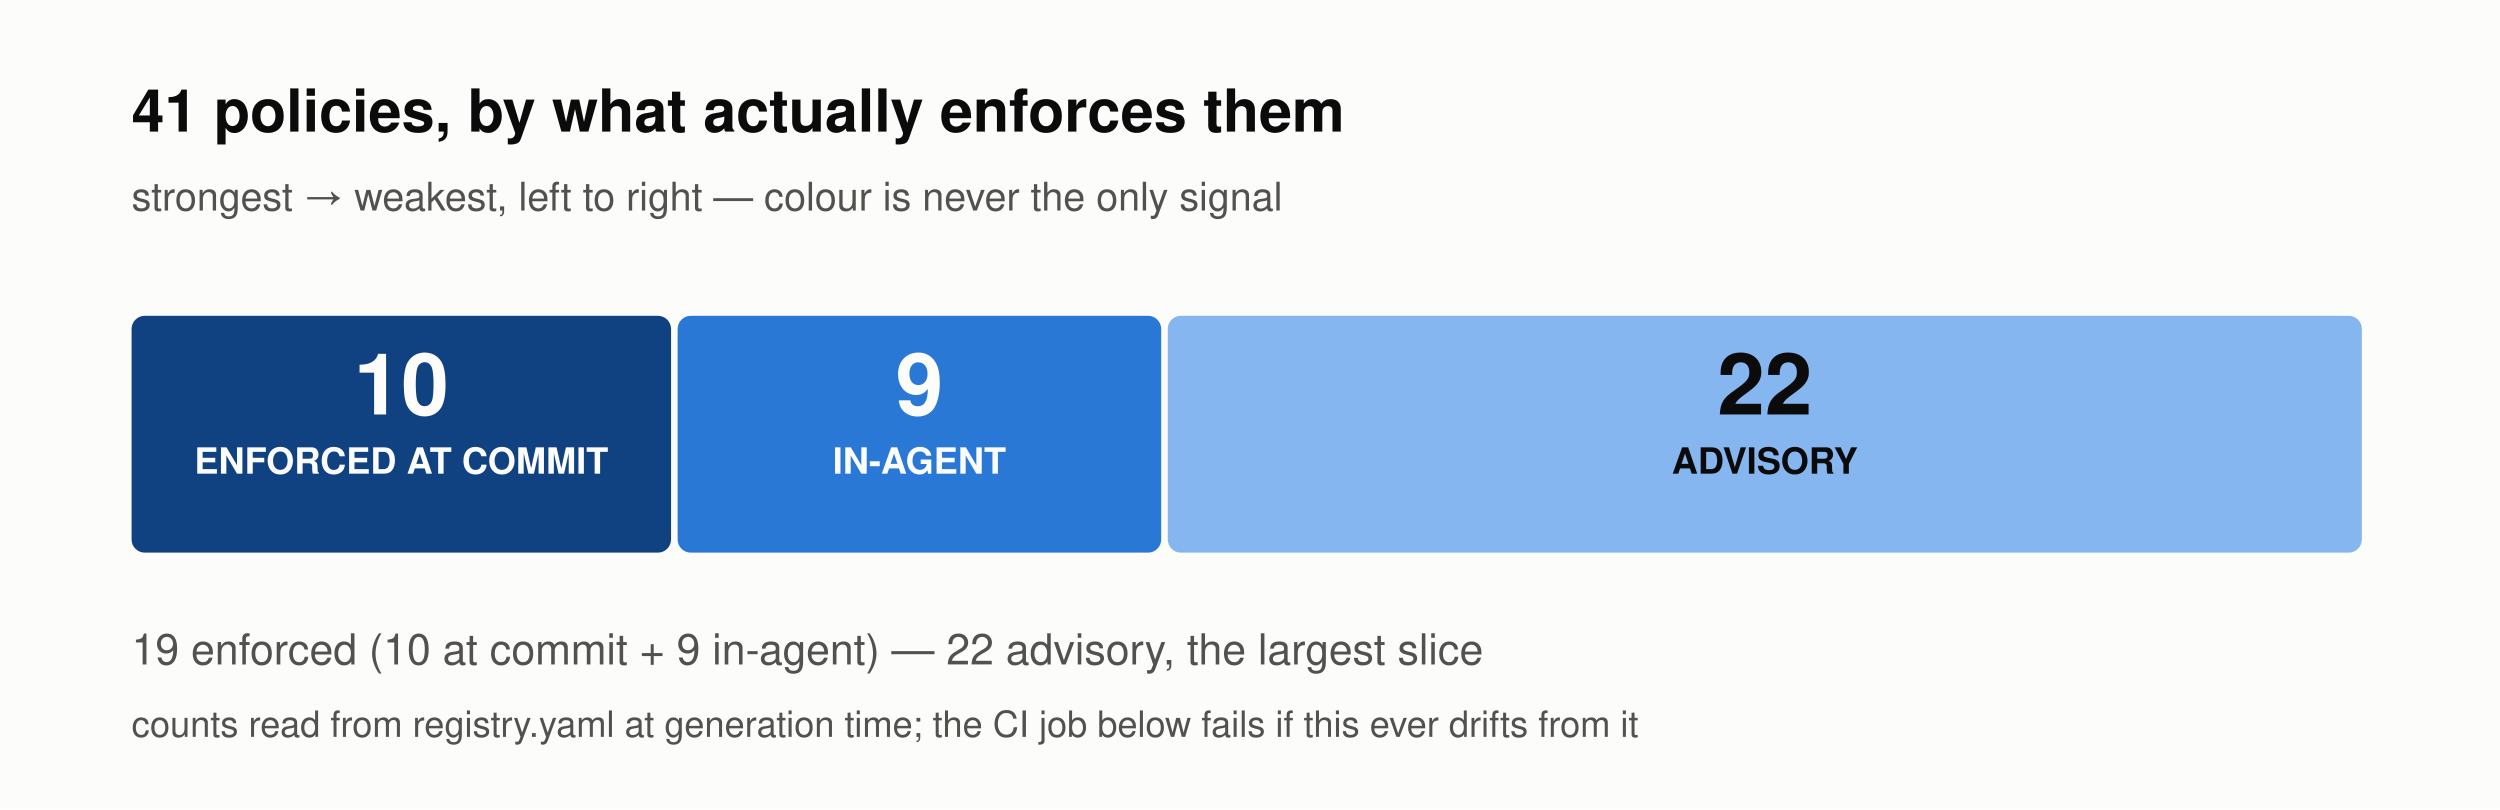
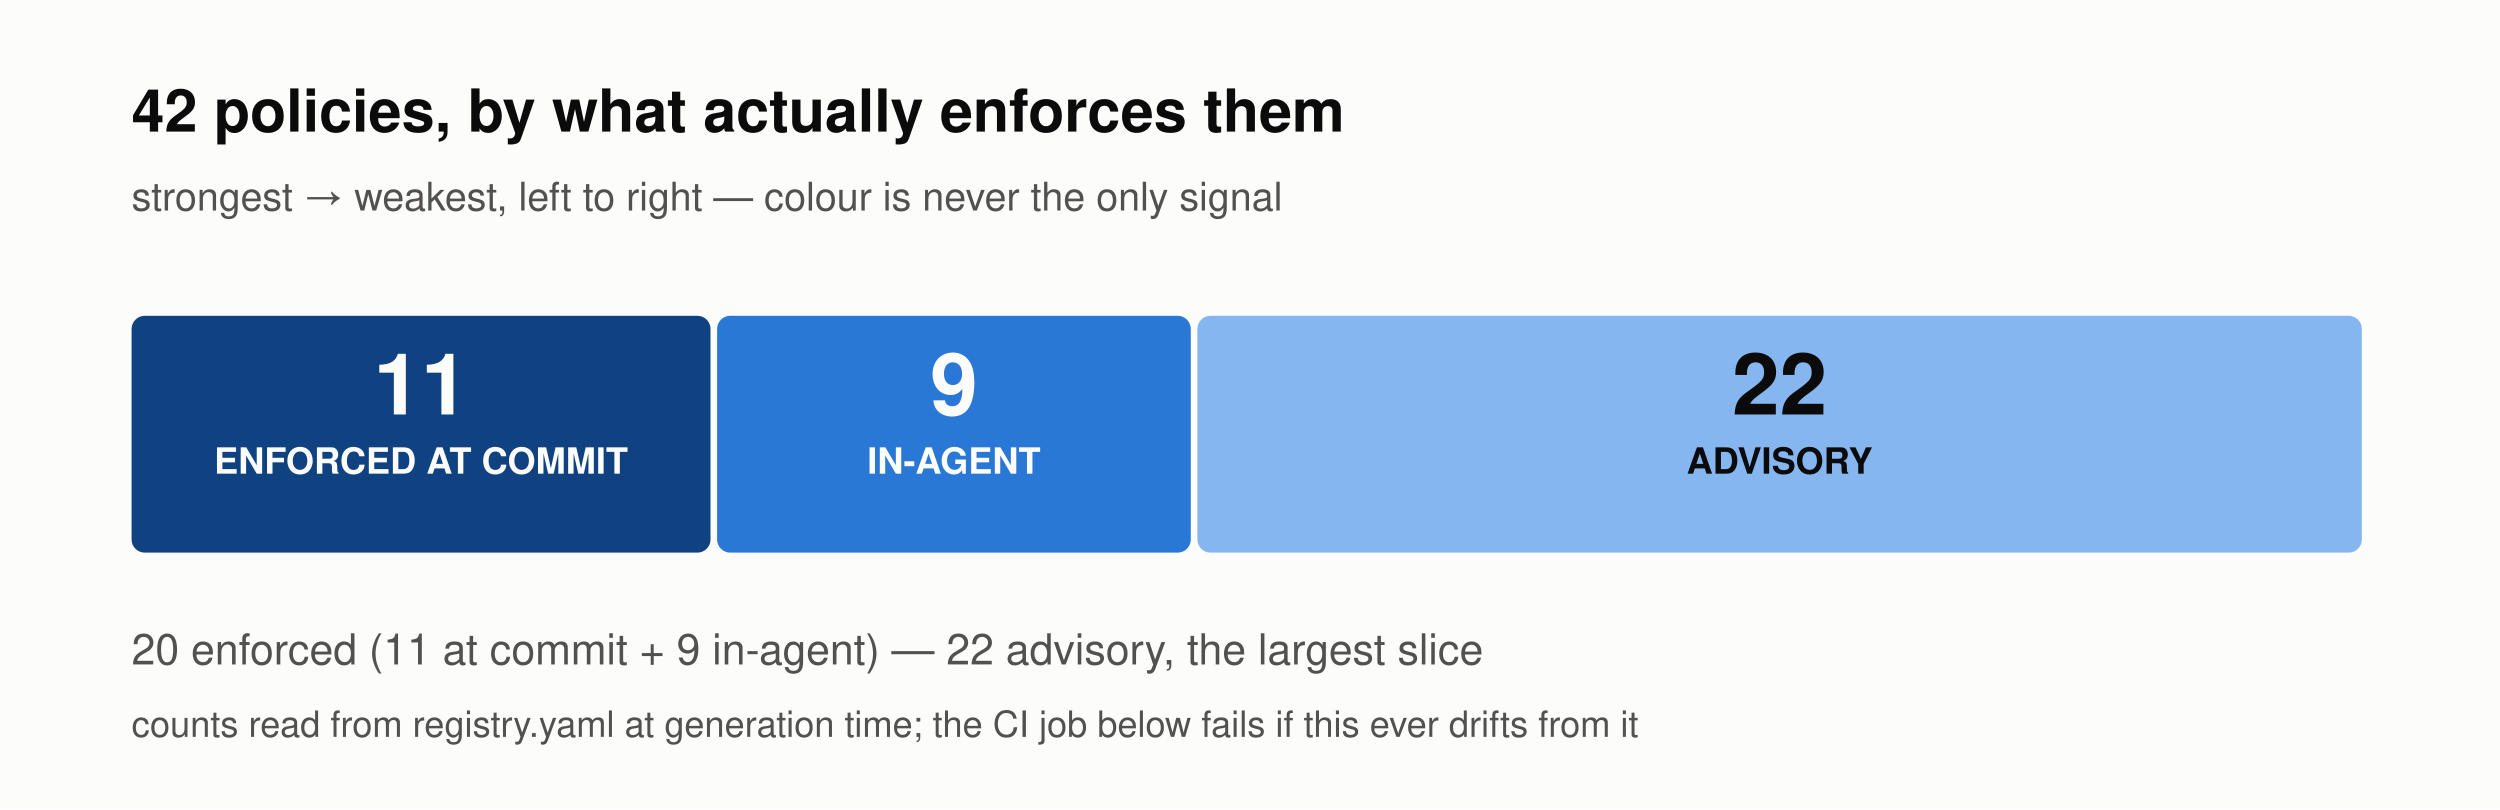
<svg xmlns="http://www.w3.org/2000/svg" width="760" height="246" viewBox="0 0 760 246" role="img" aria-labelledby="t d">
  <rect width="760" height="246" fill="#fcfcfb" />
-   <text x="40" y="40" font-family="-apple-system, BlinkMacSystemFont, 'Segoe UI', Helvetica, Arial, sans-serif" font-size="18" font-weight="600" fill="#0b0b0b" text-anchor="start">41 policies, by what actually enforces them</text>
+   <text x="40" y="40" font-family="-apple-system, BlinkMacSystemFont, 'Segoe UI', Helvetica, Arial, sans-serif" font-size="18" font-weight="600" fill="#0b0b0b" text-anchor="start">42 policies, by what actually enforces them</text>
  <text x="40" y="64" font-family="-apple-system, BlinkMacSystemFont, 'Segoe UI', Helvetica, Arial, sans-serif" font-size="12" font-weight="400" fill="#52514e" text-anchor="start">strongest → weakest, left to right — colour is never the only signal</text>
-   <rect x="40" y="96" width="164" height="72" rx="4" fill="#104281" />
-   <text x="122" y="126" font-family="-apple-system, BlinkMacSystemFont, 'Segoe UI', Helvetica, Arial, sans-serif" font-size="26" font-weight="700" fill="#fcfcfb" text-anchor="middle">10</text>
-   <text x="122" y="144" font-family="-apple-system, BlinkMacSystemFont, 'Segoe UI', Helvetica, Arial, sans-serif" font-size="11" font-weight="600" fill="#fcfcfb" text-anchor="middle">ENFORCED AT COMMIT</text>
-   <rect x="206" y="96" width="147" height="72" rx="4" fill="#2a78d6" />
-   <text x="279.5" y="126" font-family="-apple-system, BlinkMacSystemFont, 'Segoe UI', Helvetica, Arial, sans-serif" font-size="26" font-weight="700" fill="#fcfcfb" text-anchor="middle">9</text>
-   <text x="279.5" y="144" font-family="-apple-system, BlinkMacSystemFont, 'Segoe UI', Helvetica, Arial, sans-serif" font-size="11" font-weight="600" fill="#fcfcfb" text-anchor="middle">IN-AGENT</text>
-   <rect x="355" y="96" width="363" height="72" rx="4" fill="#86b6ef" />
-   <text x="536.5" y="126" font-family="-apple-system, BlinkMacSystemFont, 'Segoe UI', Helvetica, Arial, sans-serif" font-size="26" font-weight="700" fill="#0b0b0b" text-anchor="middle">22</text>
-   <text x="536.5" y="144" font-family="-apple-system, BlinkMacSystemFont, 'Segoe UI', Helvetica, Arial, sans-serif" font-size="11" font-weight="600" fill="#0b0b0b" text-anchor="middle">ADVISORY</text>
-   <text x="40" y="202" font-family="-apple-system, BlinkMacSystemFont, 'Segoe UI', Helvetica, Arial, sans-serif" font-size="13" font-weight="400" fill="#52514e" text-anchor="start">19 enforced (10 at commit + 9 in-agent) — 22 advisory, the largest slice</text>
+   <rect x="40" y="96" width="176" height="72" rx="4" fill="#104281" />
+   <text x="128" y="126" font-family="-apple-system, BlinkMacSystemFont, 'Segoe UI', Helvetica, Arial, sans-serif" font-size="26" font-weight="700" fill="#fcfcfb" text-anchor="middle">11</text>
+   <text x="128" y="144" font-family="-apple-system, BlinkMacSystemFont, 'Segoe UI', Helvetica, Arial, sans-serif" font-size="11" font-weight="600" fill="#fcfcfb" text-anchor="middle">ENFORCED AT COMMIT</text>
+   <rect x="218" y="96" width="144" height="72" rx="4" fill="#2a78d6" />
+   <text x="290" y="126" font-family="-apple-system, BlinkMacSystemFont, 'Segoe UI', Helvetica, Arial, sans-serif" font-size="26" font-weight="700" fill="#fcfcfb" text-anchor="middle">9</text>
+   <text x="290" y="144" font-family="-apple-system, BlinkMacSystemFont, 'Segoe UI', Helvetica, Arial, sans-serif" font-size="11" font-weight="600" fill="#fcfcfb" text-anchor="middle">IN-AGENT</text>
+   <rect x="364" y="96" width="354" height="72" rx="4" fill="#86b6ef" />
+   <text x="541" y="126" font-family="-apple-system, BlinkMacSystemFont, 'Segoe UI', Helvetica, Arial, sans-serif" font-size="26" font-weight="700" fill="#0b0b0b" text-anchor="middle">22</text>
+   <text x="541" y="144" font-family="-apple-system, BlinkMacSystemFont, 'Segoe UI', Helvetica, Arial, sans-serif" font-size="11" font-weight="600" fill="#0b0b0b" text-anchor="middle">ADVISORY</text>
+   <text x="40" y="202" font-family="-apple-system, BlinkMacSystemFont, 'Segoe UI', Helvetica, Arial, sans-serif" font-size="13" font-weight="400" fill="#52514e" text-anchor="start">20 enforced (11 at commit + 9 in-agent) — 22 advisory, the largest slice</text>
  <text x="40" y="224" font-family="-apple-system, BlinkMacSystemFont, 'Segoe UI', Helvetica, Arial, sans-serif" font-size="11" font-weight="400" fill="#52514e" text-anchor="start">counts read from registry.yaml at generation time; the CI job below fails if this ever drifts from it</text>
</svg>
